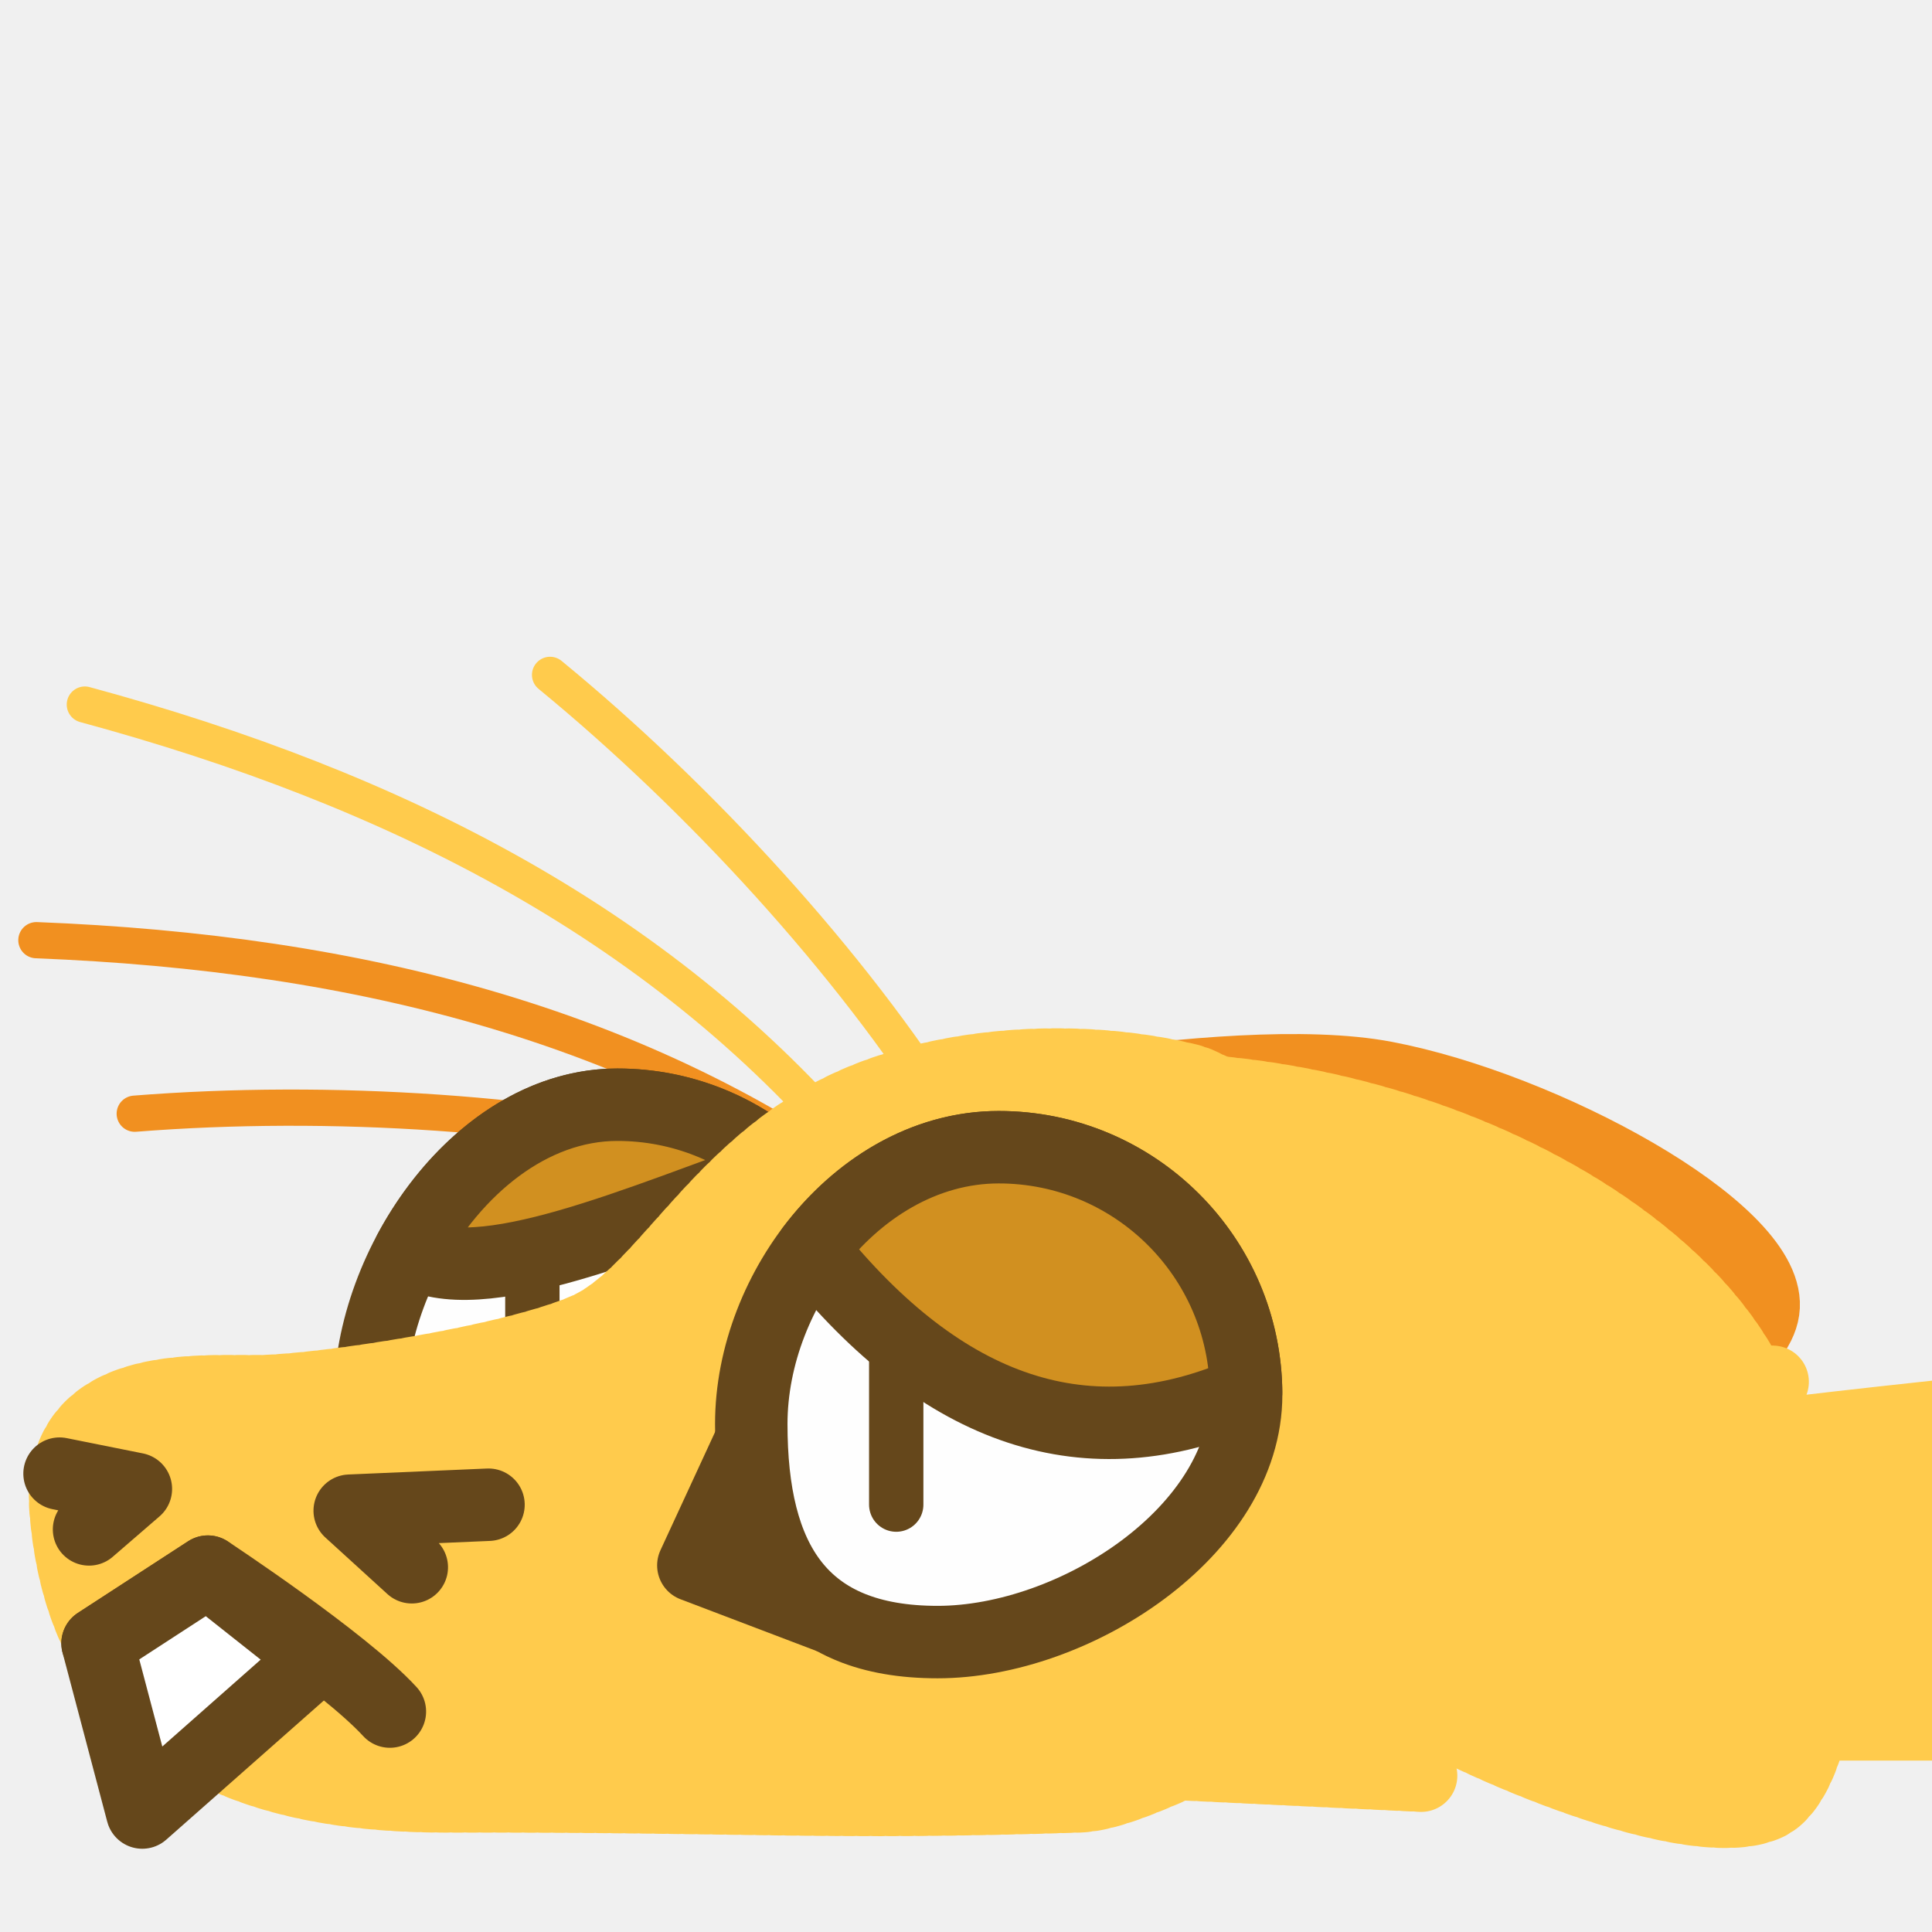
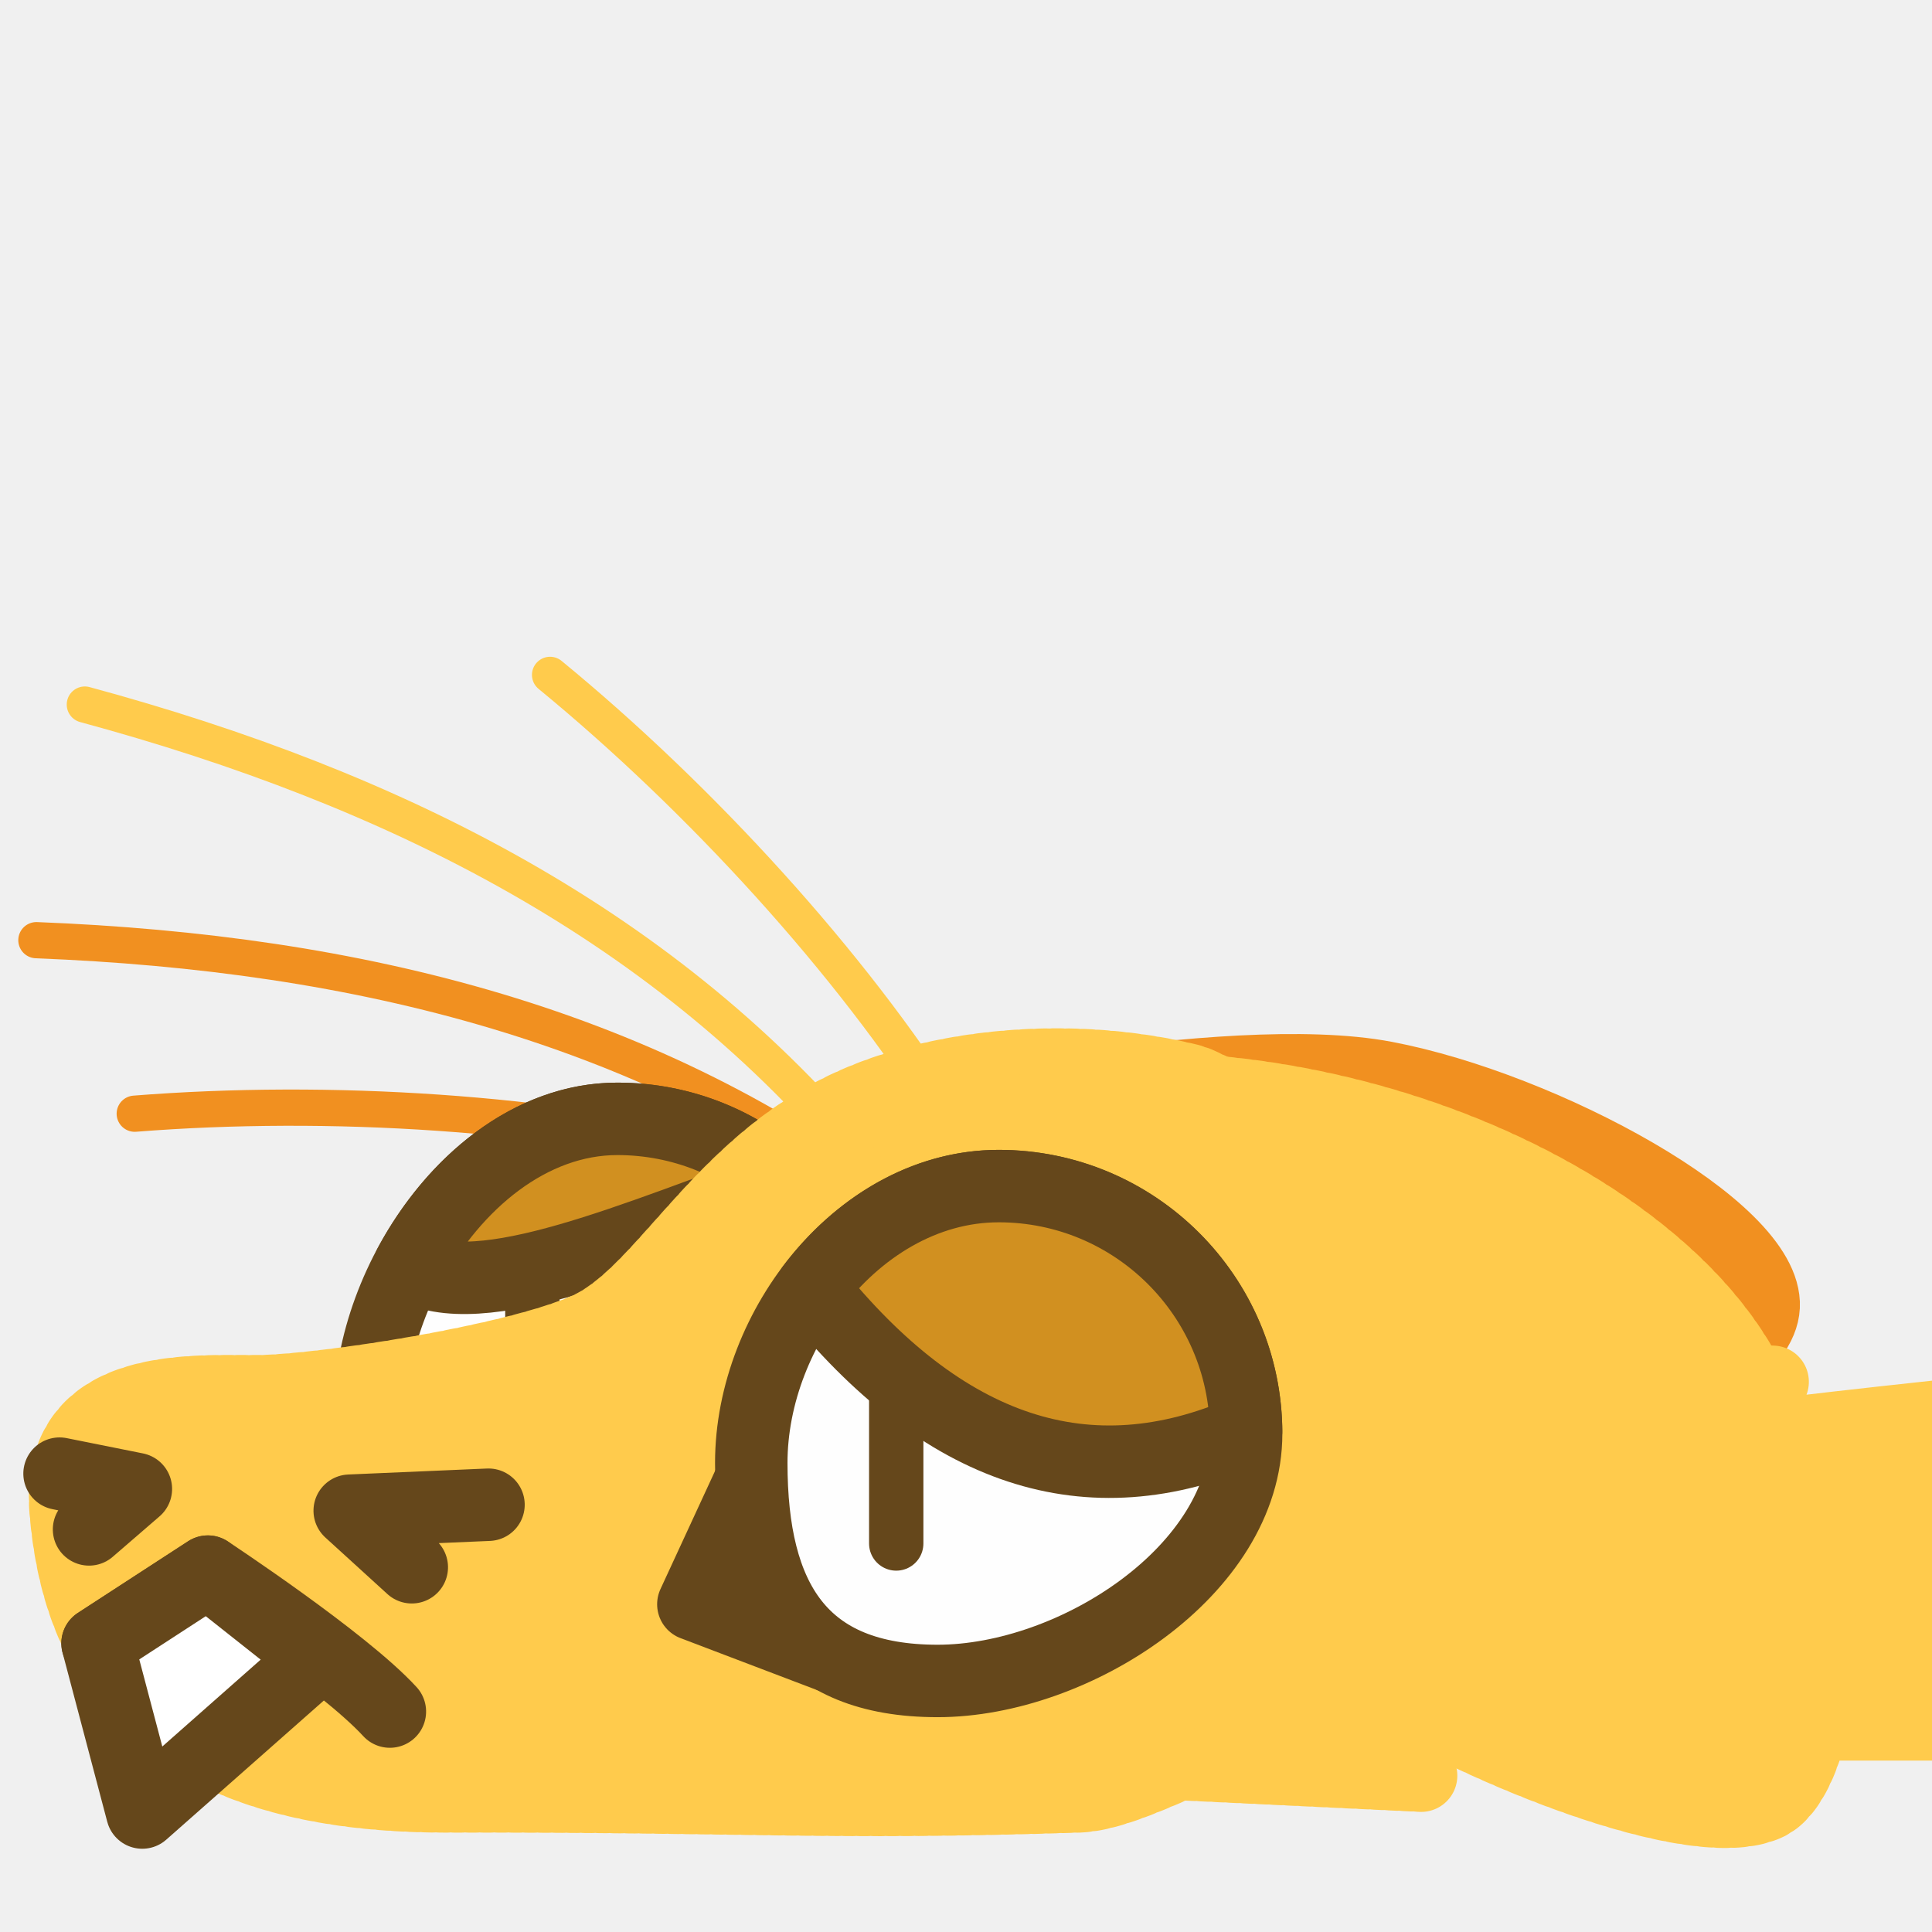
<svg xmlns="http://www.w3.org/2000/svg" version="1.1" id="svg824" width="1706.667" height="1706.667" viewBox="0 0 1706.667 1706.667">
  <defs id="defs828" />
  <g id="layer1" style="display:inline">
    <g id="g12988" transform="rotate(5.809256,-745.8359,2202.821)">
      <path style="display:inline;fill:#f19020;fill-opacity:1;stroke:#f19020;stroke-width:64;stroke-linecap:round;stroke-miterlimit:4;stroke-dasharray:none;stroke-dashoffset:0;stroke-opacity:1;paint-order:fill markers stroke;stop-color:#000000" d="m 683.178,1126.332 c 0,0 175.05,27.762 355.737,0.503 198.774,-29.989 404.665,-131.948 401.076,-200.44 -3.589,-68.492 -211.612,-155.236 -353.103,-167.536 -141.491,-12.299 -432.333,83.217 -432.333,83.217 z" id="path1640" />
      <path style="fill:#ffcb4c;stroke:#ffcb4c;stroke-width:64;stroke-linecap:round;stroke-linejoin:round;stroke-dashoffset:172.8;paint-order:fill markers stroke;stop-color:#000000" d="m 944.935,1347.74 730.569,-74.328 -28.022,-275.43 c 0,0 -166.569,34.723 -239.943,52.726 4.238,-18.68 21.521,-38.487 47.072,-59.008 -98.174,4.196 -188.123,51.046 -281.314,81.08" id="path957" />
      <path style="display:none;fill:#123456;stroke:#123456;stroke-width:64;stroke-linecap:round;stroke-linejoin:round;-inkscape-stroke:none;paint-order:fill markers stroke;stop-color:#000000" d="m 788.002,655.542 c 139.291,53.763 296.294,60.902 412.336,175.866 -34.805,4.622 -52.051,25.213 -51.74,61.773 104.712,-17.682 161.492,174.53 238.45,228.734 l -73.74,-9.338 c 63.077,113.129 203.239,242.384 203.239,242.384 -200.417,20.902 -744.362,135.764 -757.918,-1.485 -139.055,-206.479 84.155,-440.566 29.373,-697.934 z" id="path3091" />
      <path style="display:inline;fill:none;fill-opacity:1;stroke:#f19020;stroke-width:32;stroke-linecap:round;stroke-linejoin:round;stroke-miterlimit:4;stroke-dasharray:none;stroke-dashoffset:0;stroke-opacity:1;paint-order:fill markers stroke;stop-color:#000000" d="M -8.806,902.53 C 160.806,871.572 357.224,864.136 516.398,886.661" id="path6280-0-6" />
      <path style="display:inline;fill:none;fill-opacity:1;stroke:#f19020;stroke-width:32;stroke-linecap:round;stroke-linejoin:round;stroke-miterlimit:4;stroke-dasharray:none;stroke-dashoffset:0;stroke-opacity:1;paint-order:fill markers stroke;stop-color:#000000" d="m -110.747,758.828 c 284.394,-17.696 551.047,19.776 783.296,164.236" id="path6280-3" />
-       <g id="g12997" style="display:inline" transform="rotate(-5.809256,704.4774,2412.803)">
+       <g id="g12997" style="display:inline" transform="rotate(-5.809256,827.5536,2406.558)">
        <path id="path1915-9" style="display:inline;fill:#fefefe;stroke:#65471b;stroke-width:64;stroke-linecap:round;stroke-linejoin:round;paint-order:fill markers stroke;stop-color:#000000" d="m 792.618,1048.728 c 10e-6,120.717 -155.86,218.577 -276.577,218.577 -120.717,0 -160.577,-55.86 -160.577,-176.577 0,-120.717 97.86,-260.577 218.577,-260.577 120.717,0 218.577,97.86 218.577,218.577 z" />
        <path style="opacity:1;fill:#ffffff;fill-opacity:1;stroke:#65471b;stroke-width:48;stroke-linecap:round;stroke-linejoin:round;stroke-miterlimit:4;stroke-dasharray:none;stroke-dashoffset:0;stroke-opacity:1;paint-order:fill markers stroke;stop-color:#000000" d="M 498.974,962.622 V 1132.626" id="path2372" />
        <path id="path2196" style="display:inline;fill:#d19020;stroke:#65471b;stroke-width:64;stroke-linecap:round;stroke-linejoin:round;paint-order:fill markers stroke;stop-color:#000000" d="m 574.041,830.15 c -76.876,0 -144.434,56.747 -183.4,129.123 60.054,37.612 203.778,-26.937 331.184,-71.561 -38.91,-35.732 -90.791,-57.562 -147.783,-57.562 z" />
      </g>
      <path id="path1148" style="display:inline;opacity:1;fill:#ffcb4c;stroke:#ffcb4c;stroke-width:64;stroke-linecap:round;stroke-linejoin:round;stroke-miterlimit:4;stroke-dasharray:6.4, 6.4;stroke-dashoffset:0;stroke-opacity:1;paint-order:fill markers stroke;stop-color:#000000" d="m 1172.457,1178.067 c 0,0 -0.108,-10.821 -0.951,-28.418 -0.422,-8.799 -1.026,-19.291 -1.895,-30.973 -0.869,-11.681 -2,-24.552 -3.473,-38.105 -1.473,-13.553 -3.289,-27.788 -5.523,-42.201 -2.235,-14.414 -4.889,-29.005 -8.043,-43.268 -1.577,-7.131 -3.279,-14.182 -5.115,-21.086 -1.836,-6.904 -3.807,-13.662 -5.922,-20.213 -2.115,-6.551 -4.373,-12.892 -6.787,-18.963 -2.414,-6.071 -4.983,-11.87 -7.715,-17.334 -2.732,-5.464 -5.935,-10.786 -9.539,-15.961 -3.604,-5.175 -7.611,-10.205 -11.949,-15.084 -4.338,-4.879 -9.007,-9.609 -13.94,-14.186 -4.932,-4.576 -10.126,-8.999 -15.514,-13.266 -5.387,-4.266 -10.967,-8.375 -16.67,-12.324 -5.703,-3.949 -11.53,-7.738 -17.41,-11.363 -11.761,-7.251 -23.737,-13.847 -35.371,-19.76 -11.634,-5.913 -22.926,-11.142 -33.32,-15.66 -10.395,-4.519 -19.891,-8.326 -27.934,-11.395 -16.085,-6.137 -26.354,-9.318 -26.354,-9.318 -106.831,-15.988 -232.175,6.969 -312.625,60.014 -101.267,66.77 -136.887,176.63 -198.707,211.955 -61.82,35.325 -225.2,77.273 -280.396,83.897 -55.196,6.623 -183.25,6.625 -161.172,123.641 22.078,117.016 94.522,243.463 360.383,215.896 268.838,-27.876 333.971,-26.631 555.28,-56.494 23.132,-3.121 52.234,-18.757 85.214,-37.385 l 213.871,-11.428 -92.926,-75.256 c 5.358,-4.84 10.6,-9.718 15.633,-14.637 l 142.076,-2.375 -84.881,-69.668 c 3.481,-6.554 6.481,-13.021 8.627,-19.307 1.052,-3.082 2.033,-6.627 3.047,-9.977 z" />
      <path style="display:none;fill:#123456;stroke:#123456;stroke-width:64;stroke-linecap:round;stroke-linejoin:round;-inkscape-stroke:none;paint-order:fill markers stroke;stop-color:#000000" d="M 783.767,754.539 C 666.751,782.137 525.448,926.751 525.448,926.751 523.788,843.706 514.115,759.932 638.049,688.304 c -124.695,-7.457 -249.288,-15.117 -408.452,46.365 0,0 303.226,-263.622 490.142,-280.397 172.212,-15.455 264.942,37.533 264.942,37.533 -0.192,-45.683 -31.458,-88.259 -90.522,-128.055 0,0 207.162,112.758 269.239,196.378 83.475,112.444 143.343,313.716 143.343,313.716 L 1012.494,760.76 c 0,0 -111.711,-33.819 -228.727,-6.221 z" id="path1637" />
      <g id="g13003" transform="translate(-126.5973,24.50839)">
        <path style="opacity:1;fill:none;fill-opacity:1;stroke:#65471b;stroke-width:64;stroke-linecap:round;stroke-linejoin:round;stroke-miterlimit:4;stroke-dasharray:none;stroke-dashoffset:0;stroke-opacity:1;paint-order:fill markers stroke;stop-color:#000000" d="m 83.898,1201.07 68.443,6.623 -37.533,39.741" id="path2163" />
        <path style="opacity:1;fill:none;fill-opacity:1;stroke:#65471b;stroke-width:64;stroke-linecap:round;stroke-linejoin:round;stroke-miterlimit:4;stroke-dasharray:none;stroke-dashoffset:0;stroke-opacity:1;paint-order:fill markers stroke;stop-color:#000000" d="m 401.828,1251.85 -59.612,-44.157 121.432,-17.663" id="path2198" />
        <path style="opacity:1;fill:none;fill-opacity:1;stroke:#65471b;stroke-width:64;stroke-linecap:round;stroke-linejoin:round;stroke-miterlimit:4;stroke-dasharray:none;stroke-dashoffset:0;stroke-opacity:1;paint-order:fill markers stroke;stop-color:#000000" d="m 132.471,1346.787 90.522,-72.859 c 0,0 127.313,66.462 172.473,106.701" id="path2200" />
        <path style="opacity:1;fill:#ffffff;fill-opacity:1;stroke:#65471b;stroke-width:64;stroke-linecap:round;stroke-linejoin:round;stroke-miterlimit:4;stroke-dasharray:none;stroke-dashoffset:0;stroke-opacity:1;paint-order:fill markers stroke;stop-color:#000000" d="m 186.906,1491.494 -54.435,-144.706 90.522,-72.859 103.769,66.235 z" id="path2202" />
      </g>
      <path id="path13483" style="display:inline;fill:#ffcb4c;stroke:#ffcb4c;stroke-width:64;stroke-linecap:round;stroke-linejoin:round;stroke-miterlimit:4;stroke-dasharray:6.4, 6.4;stroke-dashoffset:0;stroke-opacity:1;paint-order:fill markers stroke;stop-color:#000000" d="m 1488.824,1362.794 c -67.007,42.751 -310.176,-40.342 -365.872,-76.77 -49.589,-32.434 -185.591,-106.966 -224.18,-128.058 -146.793,-152.816 -255.586,-342.546 -29.587,-367.046 225.998,-24.5 464.169,61.451 556.34,189.429 126.194,175.217 106.751,354.723 63.299,382.446 z" />
      <path style="opacity:1;fill:none;fill-opacity:1;stroke:#ffcb4c;stroke-width:32;stroke-linecap:round;stroke-linejoin:round;stroke-miterlimit:4;stroke-dasharray:none;stroke-dashoffset:0;stroke-opacity:1;paint-order:fill markers stroke;stop-color:#000000" d="M -89.235,547.435 C 191.92,593.747 443.454,689.867 637.543,882.578" id="path6280" />
      <path style="display:inline;fill:none;fill-opacity:1;stroke:#ffcb4c;stroke-width:32;stroke-linecap:round;stroke-linejoin:round;stroke-miterlimit:4;stroke-dasharray:none;stroke-dashoffset:0;stroke-opacity:1;paint-order:fill markers stroke;stop-color:#000000" d="m 316.965,479.746 c 143.645,95.355 290.283,226.248 389.31,352.886" id="path6280-0" />
-       <g id="g12993" style="display:inline" transform="rotate(-5.809256,823.6585,2612.114)">
+       <g id="g12993" style="display:inline" transform="rotate(-5.809256,1162.118,2594.941)">
        <path style="opacity:1;fill:#65471b;fill-opacity:1;stroke:#65471b;stroke-width:64;stroke-linecap:round;stroke-linejoin:round;stroke-miterlimit:4;stroke-dasharray:none;stroke-dashoffset:0;stroke-opacity:1;paint-order:fill markers stroke;stop-color:#000000" d="m 661.976,1226.049 53.367,-115.501 86.531,168.711 z" id="path7852" />
        <path id="path1915" style="opacity:1;fill:#fefefe;stroke:#65471b;stroke-width:64;stroke-linecap:round;stroke-linejoin:round;paint-order:fill markers stroke;stop-color:#000000" d="m 1150.289,1075.222 c 0,120.717 -151.86,218.577 -272.577,218.577 -120.717,0 -164.577,-71.86 -164.577,-192.577 -2e-5,-120.717 97.86,-244.577 218.577,-244.577 120.717,-2e-5 218.577,97.86 218.577,218.577 z" />
        <path style="opacity:1;fill:#ffffff;fill-opacity:1;stroke:#65471b;stroke-width:48;stroke-linecap:round;stroke-linejoin:round;stroke-miterlimit:4;stroke-dasharray:none;stroke-dashoffset:0;stroke-opacity:1;paint-order:fill markers stroke;stop-color:#000000" d="m 841.19,982.492 v 189.875" id="path2350" />
        <path id="path1967" style="opacity:1;fill:#d19020;stroke:#65471b;stroke-width:64;stroke-linecap:round;stroke-linejoin:round;paint-order:fill markers stroke;stop-color:#000000" d="m 931.713,856.645 c -65.932,0 -124.998,36.988 -165.074,90.191 116.128,144.737 243.916,187.447 383.594,126.119 -1.222,-119.667 -98.563,-216.311 -218.52,-216.311 z" />
      </g>
    </g>
  </g>
</svg>
